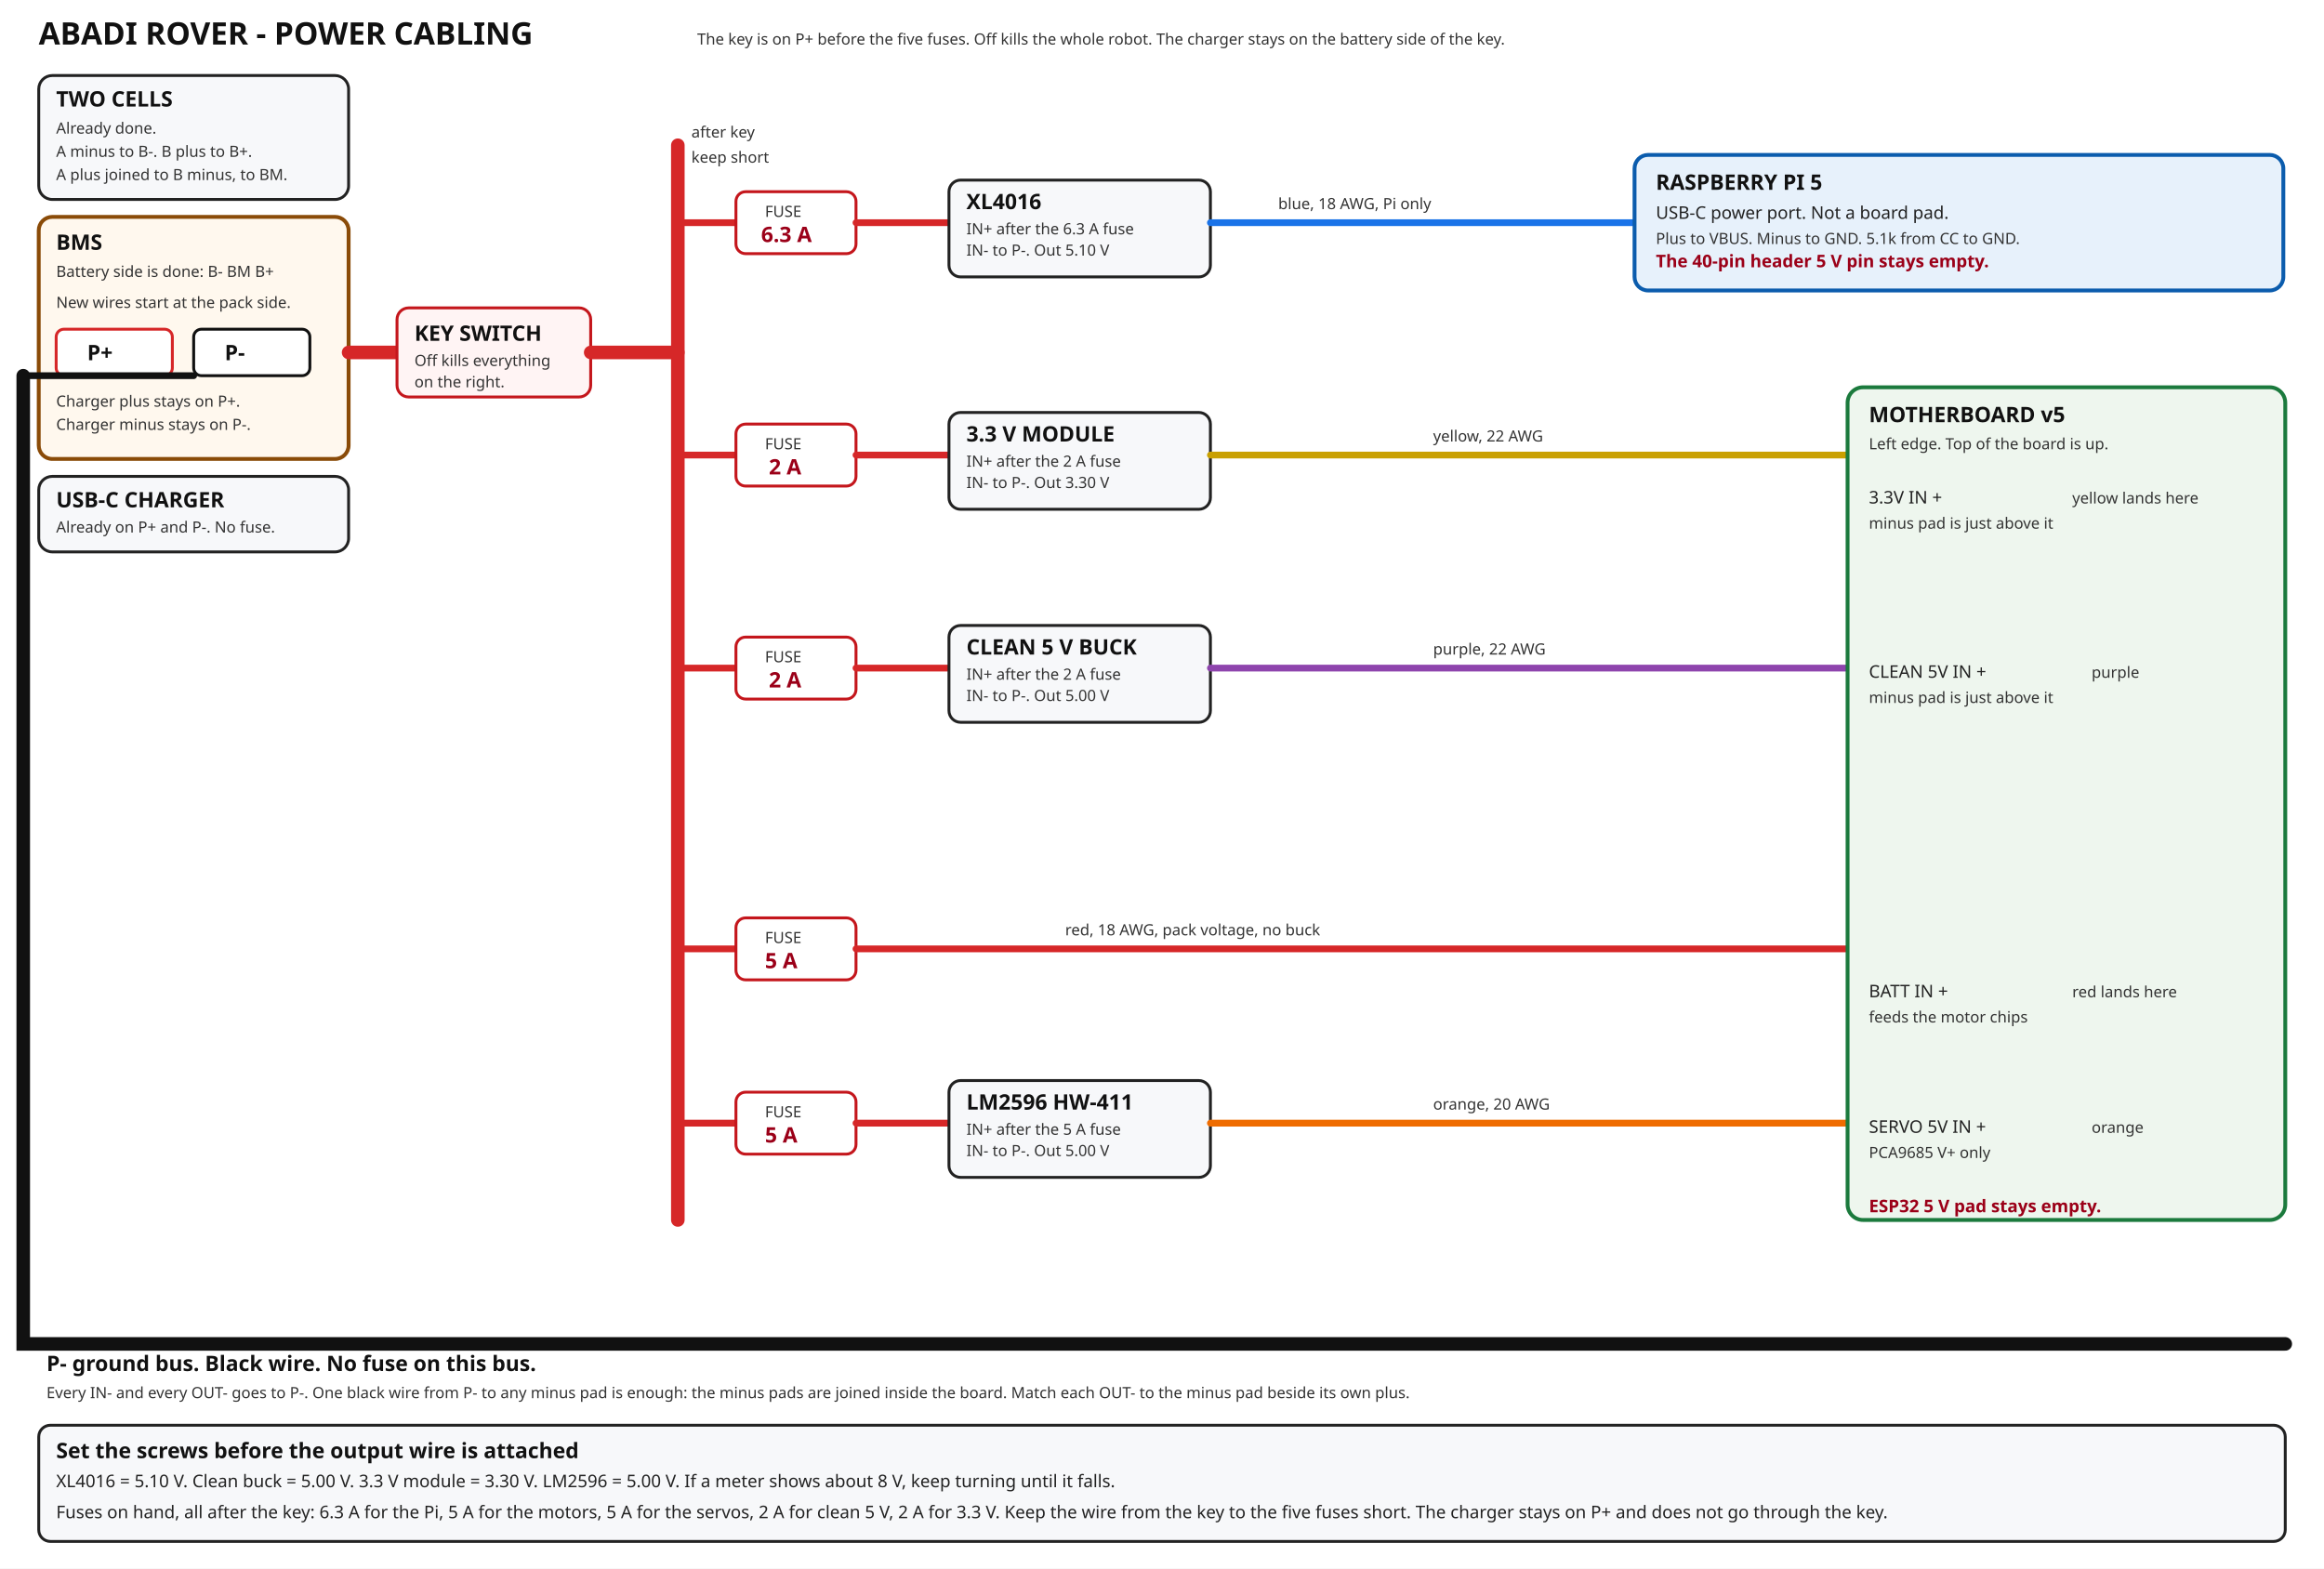
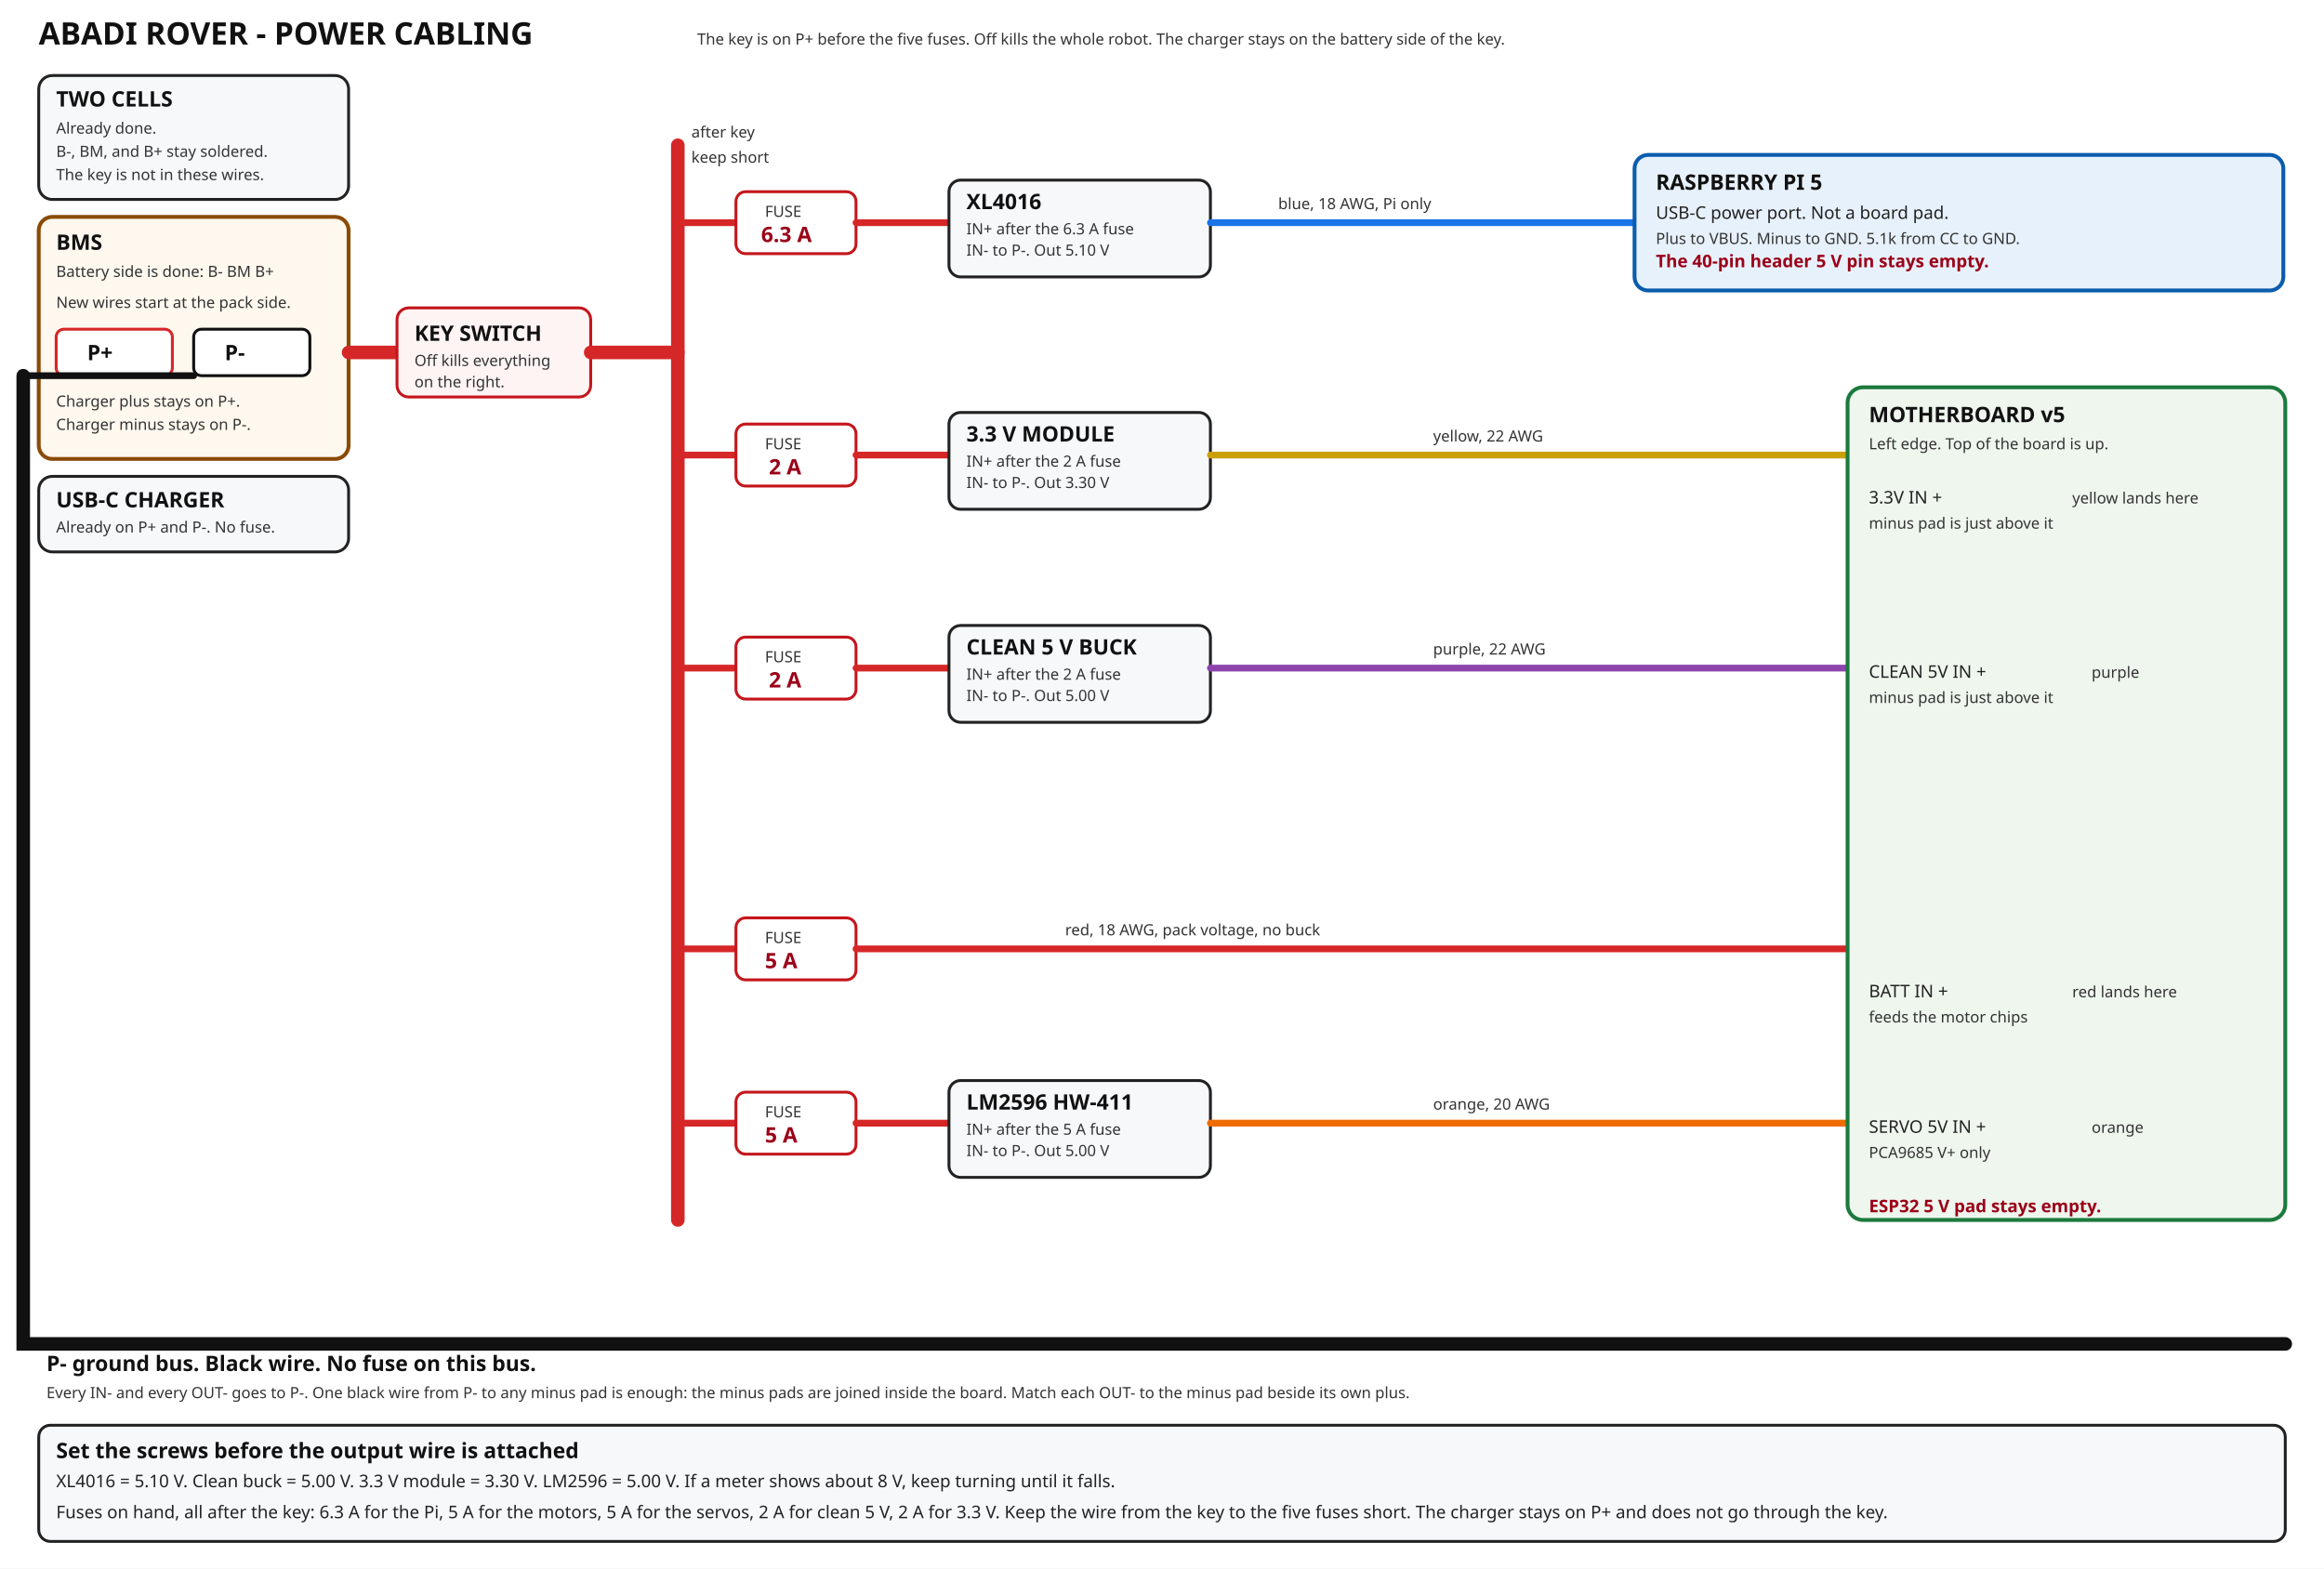
<svg xmlns="http://www.w3.org/2000/svg" width="2400" height="1620" viewBox="0 0 2400 1620">
  <style>
    .bg { fill: #ffffff; }
    .box { fill: #f7f8fa; stroke: #222; stroke-width: 3; }
    .bms { fill: #fff8ee; stroke: #8a4b08; stroke-width: 4; }
    .pcb { fill: #eef6ee; stroke: #1b7a3d; stroke-width: 4; }
    .pi { fill: #e7f1fb; stroke: #0b5cad; stroke-width: 4; }
    .fuse { fill: #ffffff; stroke: #c4161c; stroke-width: 3; }
    .key { fill: #fff4f4; stroke: #c4161c; stroke-width: 3; }
    .h { font: bold 32px sans-serif; fill: #111; }
    .h2 { font: bold 22px sans-serif; fill: #111; }
    .t { font: 18px sans-serif; fill: #222; }
    .s { font: 16px sans-serif; fill: #333; }
    .amp { font: bold 22px sans-serif; fill: #9b0018; }
    .warn { font: bold 18px sans-serif; fill: #9b0018; }
    .wire { fill: none; stroke-width: 7; stroke-linecap: round; stroke-linejoin: round; }
    .bus { fill: none; stroke-width: 14; stroke-linecap: round; }
    .red { stroke: #d62728; }
    .blue { stroke: #1a73e8; }
    .purple { stroke: #8e44ad; }
    .yellow { stroke: #c9a000; }
    .orange { stroke: #ef6c00; }
    .black { stroke: #111; }
  </style>
  <rect class="bg" width="2400" height="1620" />
  <text x="40" y="46" class="h">ABADI ROVER - POWER CABLING</text>
  <text x="720" y="46" class="s">The key is on P+ before the five fuses. Off kills the whole robot. The charger stays on the battery side of the key.</text>
  <rect class="box" x="40" y="78" width="320" height="128" rx="14" />
  <text x="58" y="110" class="h2">TWO CELLS</text>
  <text x="58" y="138" class="s">Already done.</text>
-   <text x="58" y="162" class="s">A minus to B-.   B plus to B+.</text>
-   <text x="58" y="186" class="s">A plus joined to B minus, to BM.</text>
+   <text x="58" y="162" class="s">B-, BM, and B+ stay soldered.</text>
+   <text x="58" y="186" class="s">The key is not in these wires.</text>
  <rect class="bms" x="40" y="224" width="320" height="250" rx="14" />
  <text x="58" y="258" class="h2">BMS</text>
  <text x="58" y="286" class="s">Battery side is done: B-  BM  B+</text>
  <text x="58" y="318" class="s">New wires start at the pack side.</text>
  <rect x="58" y="340" width="120" height="48" rx="8" fill="#fff" stroke="#d62728" stroke-width="3" />
  <text x="90" y="372" class="h2" fill="#d62728">P+</text>
  <rect x="200" y="340" width="120" height="48" rx="8" fill="#fff" stroke="#111" stroke-width="3" />
  <text x="232" y="372" class="h2">P-</text>
  <text x="58" y="420" class="s">Charger plus stays on P+.</text>
  <text x="58" y="444" class="s">Charger minus stays on P-.</text>
  <rect class="box" x="40" y="492" width="320" height="78" rx="14" />
  <text x="58" y="524" class="h2">USB-C CHARGER</text>
  <text x="58" y="550" class="s">Already on P+ and P-. No fuse.</text>
  <path class="bus red" d="M360 364 H410" />
  <rect class="key" x="410" y="318" width="200" height="92" rx="12" />
  <text x="428" y="352" class="h2">KEY SWITCH</text>
  <text x="428" y="378" class="s">Off kills everything</text>
  <text x="428" y="400" class="s">on the right.</text>
  <path class="bus red" d="M610 364 H700" />
  <path class="bus red" d="M700 150 V1260" />
  <text x="714" y="142" class="s" fill="#d62728">after key</text>
  <text x="714" y="168" class="s" fill="#d62728">keep short</text>
  <path class="wire red" d="M700 230 H760" />
  <rect class="fuse" x="760" y="198" width="124" height="64" rx="10" />
  <text x="790" y="224" class="s">FUSE</text>
  <text x="786" y="250" class="amp">6.3 A</text>
  <path class="wire red" d="M884 230 H980" />
  <rect class="box" x="980" y="186" width="270" height="100" rx="12" />
  <text x="998" y="216" class="h2">XL4016</text>
  <text x="998" y="242" class="s">IN+ after the 6.3 A fuse</text>
  <text x="998" y="264" class="s">IN- to P-.   Out 5.10 V</text>
  <path class="wire blue" d="M1250 230 H1688" />
  <text x="1320" y="216" class="s" fill="#1a73e8">blue, 18 AWG, Pi only</text>
  <rect class="pi" x="1688" y="160" width="670" height="140" rx="14" />
  <text x="1710" y="196" class="h2">RASPBERRY PI 5</text>
  <text x="1710" y="226" class="t">USB-C power port. Not a board pad.</text>
  <text x="1710" y="252" class="s">Plus to VBUS. Minus to GND. 5.1k from CC to GND.</text>
  <text x="1710" y="276" class="warn">The 40-pin header 5 V pin stays empty.</text>
  <path class="wire red" d="M700 470 H760" />
  <rect class="fuse" x="760" y="438" width="124" height="64" rx="10" />
  <text x="790" y="464" class="s">FUSE</text>
  <text x="794" y="490" class="amp">2 A</text>
  <path class="wire red" d="M884 470 H980" />
  <rect class="box" x="980" y="426" width="270" height="100" rx="12" />
  <text x="998" y="456" class="h2">3.3 V MODULE</text>
  <text x="998" y="482" class="s">IN+ after the 2 A fuse</text>
  <text x="998" y="504" class="s">IN- to P-.   Out 3.30 V</text>
  <path class="wire yellow" d="M1250 470 H1908" />
  <text x="1480" y="456" class="s" fill="#8a6a00">yellow, 22 AWG</text>
  <path class="wire red" d="M700 690 H760" />
  <rect class="fuse" x="760" y="658" width="124" height="64" rx="10" />
  <text x="790" y="684" class="s">FUSE</text>
  <text x="794" y="710" class="amp">2 A</text>
  <path class="wire red" d="M884 690 H980" />
  <rect class="box" x="980" y="646" width="270" height="100" rx="12" />
  <text x="998" y="676" class="h2">CLEAN 5 V BUCK</text>
  <text x="998" y="702" class="s">IN+ after the 2 A fuse</text>
  <text x="998" y="724" class="s">IN- to P-.   Out 5.00 V</text>
  <path class="wire purple" d="M1250 690 H1908" />
  <text x="1480" y="676" class="s" fill="#8e44ad">purple, 22 AWG</text>
  <path class="wire red" d="M700 980 H760" />
  <rect class="fuse" x="760" y="948" width="124" height="64" rx="10" />
  <text x="790" y="974" class="s">FUSE</text>
  <text x="790" y="1000" class="amp">5 A</text>
  <path class="wire red" d="M884 980 H1908" />
  <text x="1100" y="966" class="s" fill="#d62728">red, 18 AWG, pack voltage, no buck</text>
  <path class="wire red" d="M700 1160 H760" />
  <rect class="fuse" x="760" y="1128" width="124" height="64" rx="10" />
  <text x="790" y="1154" class="s">FUSE</text>
  <text x="790" y="1180" class="amp">5 A</text>
  <path class="wire red" d="M884 1160 H980" />
  <rect class="box" x="980" y="1116" width="270" height="100" rx="12" />
  <text x="998" y="1146" class="h2">LM2596 HW-411</text>
  <text x="998" y="1172" class="s">IN+ after the 5 A fuse</text>
  <text x="998" y="1194" class="s">IN- to P-.   Out 5.00 V</text>
  <path class="wire orange" d="M1250 1160 H1908" />
  <text x="1480" y="1146" class="s" fill="#ef6c00">orange, 20 AWG</text>
  <rect class="pcb" x="1908" y="400" width="452" height="860" rx="16" />
  <text x="1930" y="436" class="h2">MOTHERBOARD v5</text>
  <text x="1930" y="464" class="s">Left edge. Top of the board is up.</text>
  <text x="1930" y="520" class="t">3.3V IN +</text>
  <text x="2140" y="520" class="s" fill="#8a6a00">yellow lands here</text>
  <text x="1930" y="546" class="s">minus pad is just above it</text>
  <text x="1930" y="700" class="t">CLEAN 5V IN +</text>
  <text x="2160" y="700" class="s" fill="#8e44ad">purple</text>
  <text x="1930" y="726" class="s">minus pad is just above it</text>
  <text x="1930" y="1030" class="t">BATT IN +</text>
  <text x="2140" y="1030" class="s" fill="#d62728">red lands here</text>
  <text x="1930" y="1056" class="s">feeds the motor chips</text>
  <text x="1930" y="1170" class="t">SERVO 5V IN +</text>
  <text x="2160" y="1170" class="s" fill="#ef6c00">orange</text>
  <text x="1930" y="1196" class="s">PCA9685 V+ only</text>
  <text x="1930" y="1252" class="warn">ESP32 5 V pad stays empty.</text>
  <path class="wire black" d="M200 388 H24" />
  <path class="bus black" d="M24 388 V1388 H2360" />
  <text x="48" y="1416" class="h2">P- ground bus. Black wire. No fuse on this bus.</text>
  <text x="48" y="1444" class="s">Every IN- and every OUT- goes to P-. One black wire from P- to any minus pad is enough: the minus pads are joined inside the board. Match each OUT- to the minus pad beside its own plus.</text>
  <rect class="box" x="40" y="1472" width="2320" height="120" rx="12" />
  <text x="58" y="1506" class="h2">Set the screws before the output wire is attached</text>
  <text x="58" y="1536" class="t">XL4016 = 5.10 V.   Clean buck = 5.00 V.   3.3 V module = 3.30 V.   LM2596 = 5.00 V.   If a meter shows about 8 V, keep turning until it falls.</text>
  <text x="58" y="1568" class="t">Fuses on hand, all after the key: 6.3 A for the Pi, 5 A for the motors, 5 A for the servos, 2 A for clean 5 V, 2 A for 3.3 V. Keep the wire from the key to the five fuses short. The charger stays on P+ and does not go through the key.</text>
</svg>
